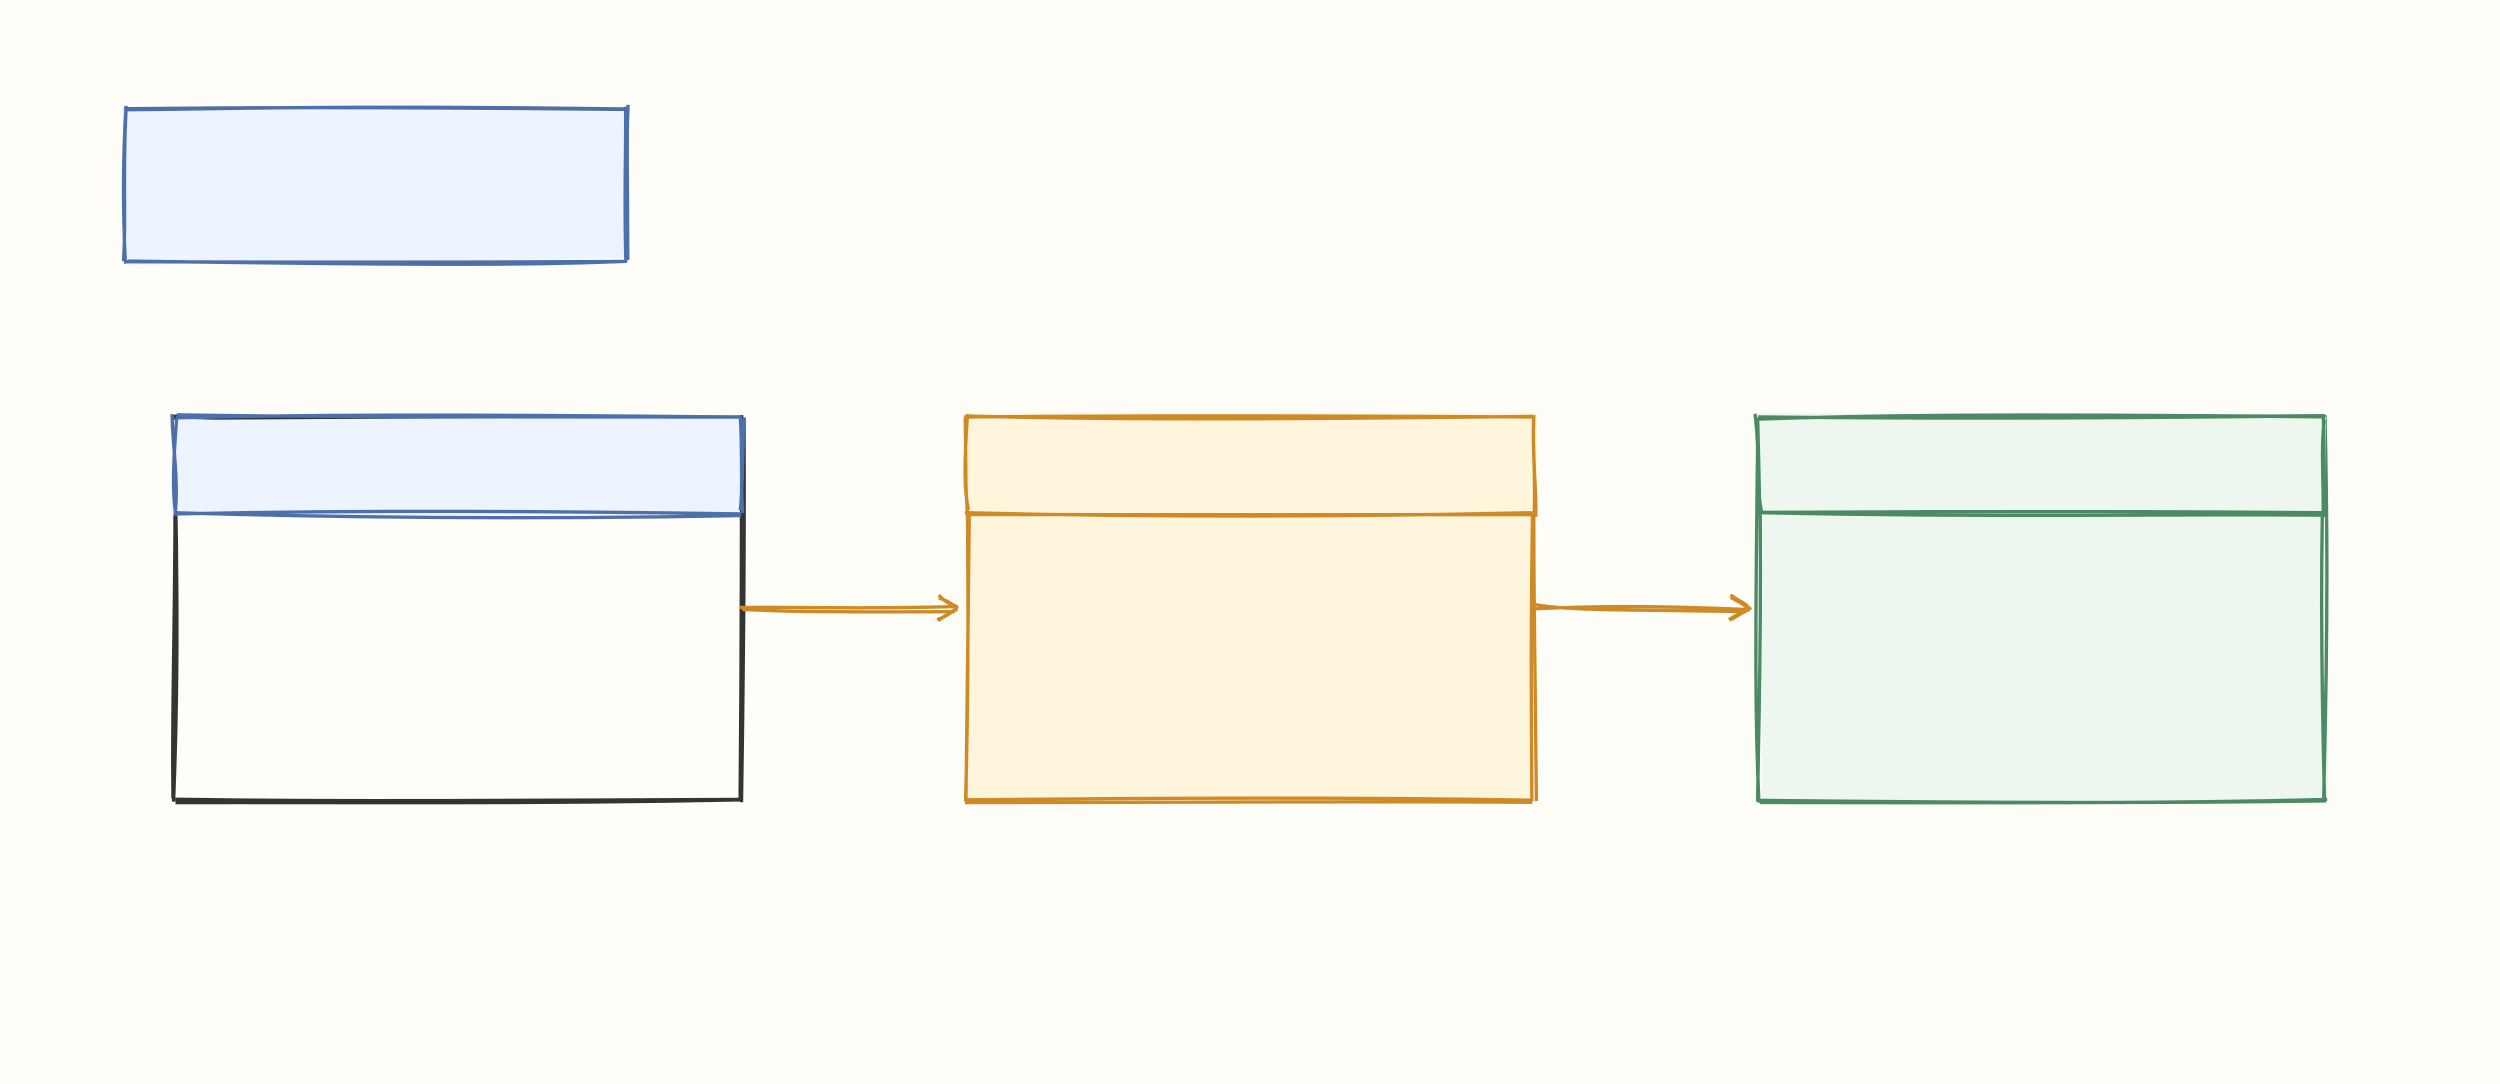
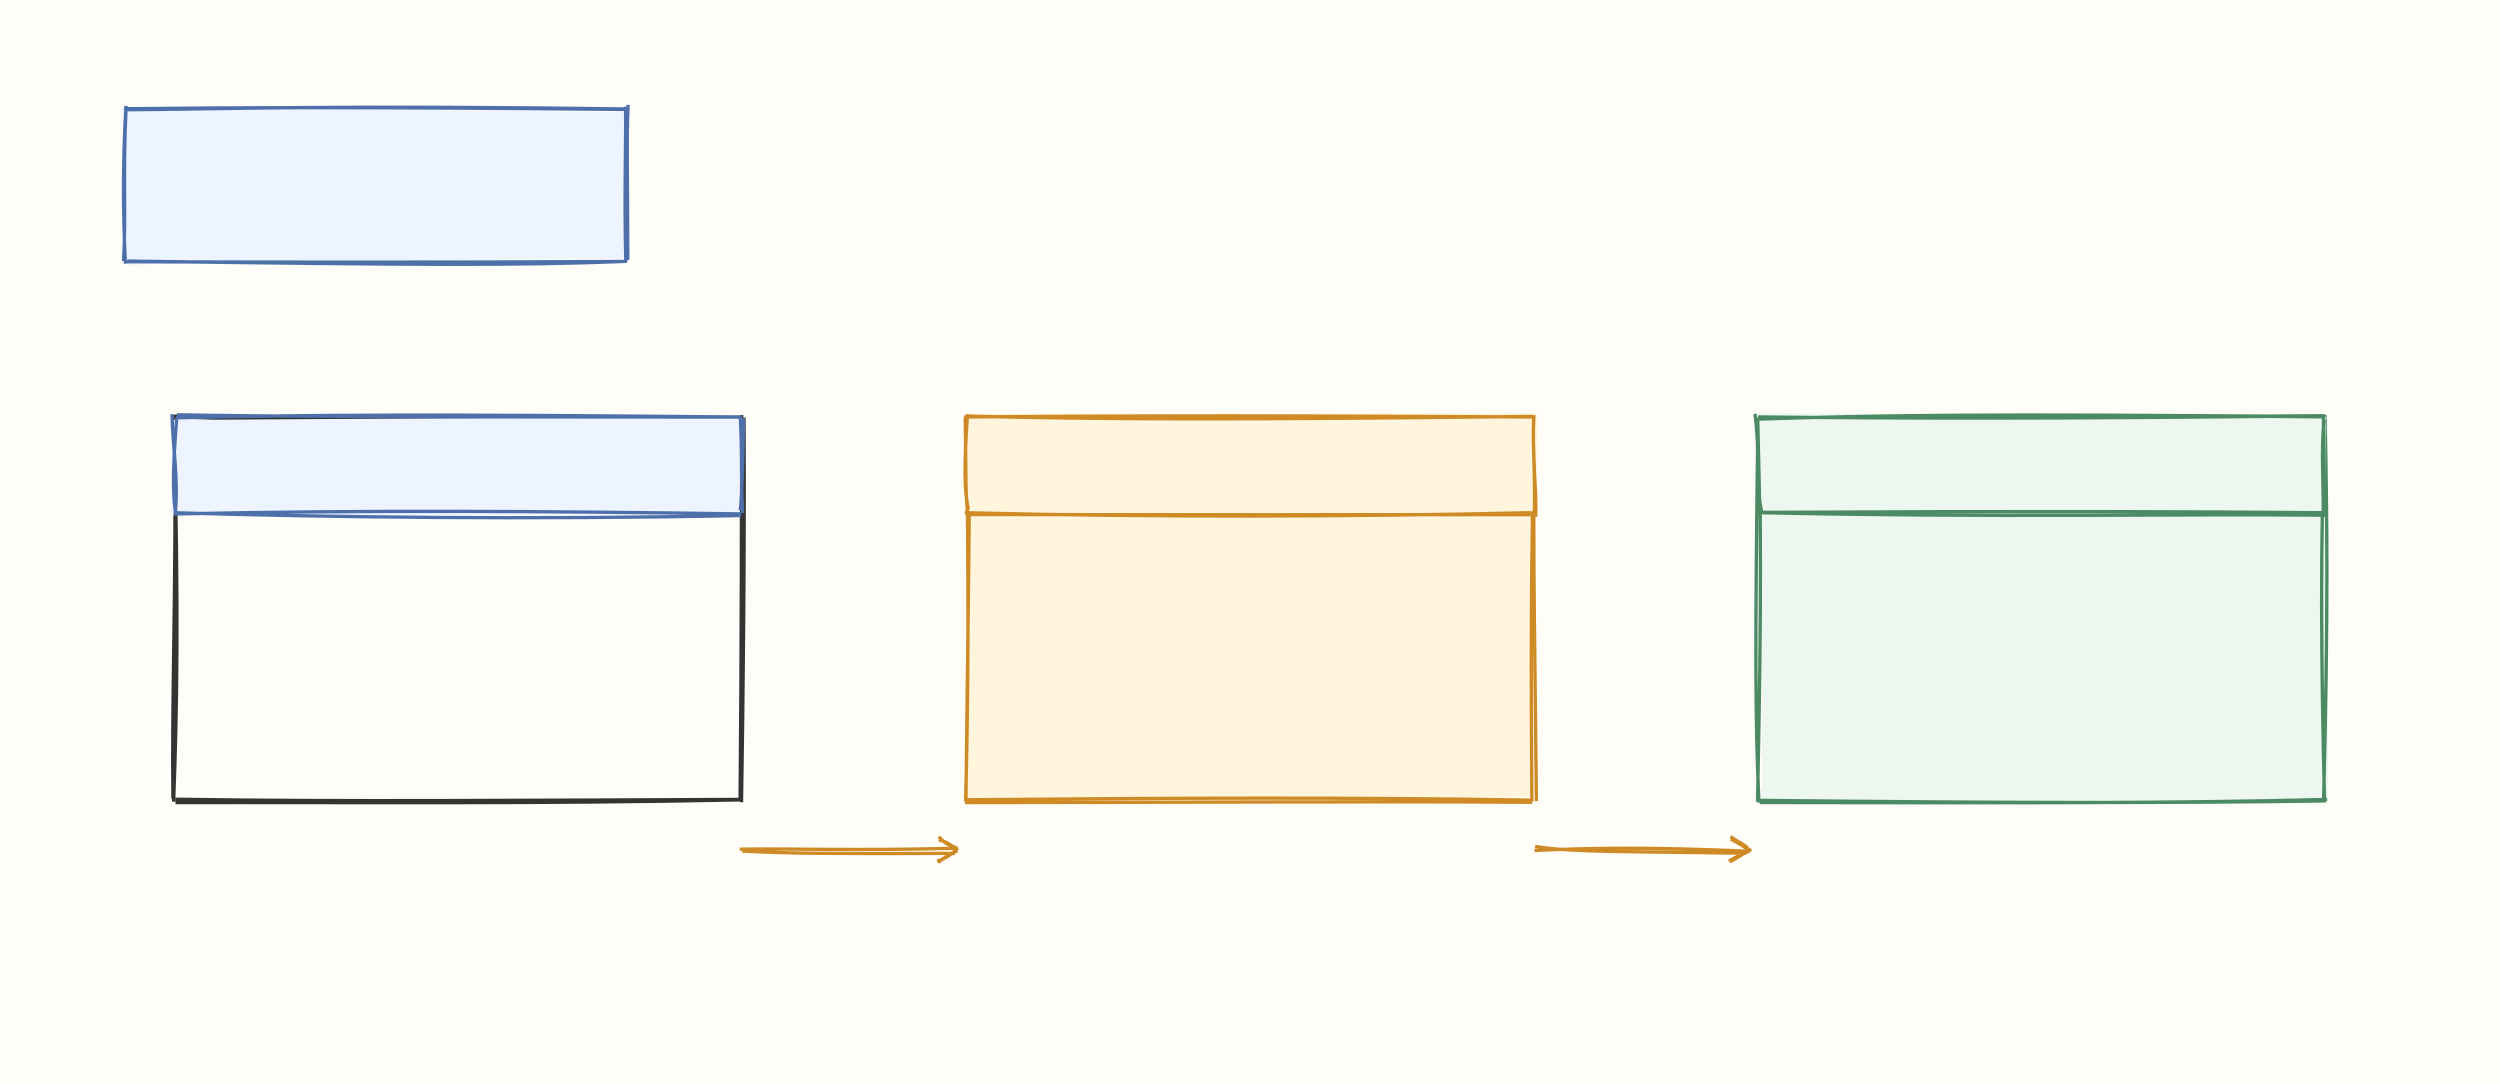
<svg xmlns="http://www.w3.org/2000/svg" width="1500" height="650" viewBox="0 0 1500 650">
  <rect width="1500" height="650" fill="#fffdf8" />
  <g>
    <path d="M73.08 64.306 L376.255 67.173 L375.304 154.881 L76.111 158.839" stroke="none" stroke-width="0" fill="#edf3ff" />
    <path d="M75.754 65.848 C134.72 65.489, 194.51 62.943, 374.302 65.345 M74.429 65.233 C141.792 64.576, 207.887 64.075, 374.489 65.662 M376.844 62.901 C375.809 86.487, 376.639 103.051, 376.669 155.957 M375.357 64.041 C375.638 88.66, 374.466 114.418, 375.488 157.423 M375.926 156.812 C311.205 159.442, 244.115 158.963, 76.616 156.645 M374.17 156.874 C262.149 157.534, 150.153 157.295, 75.826 157.037 M74.135 156.662 C75.712 128.779, 73.633 104.443, 75.71 63.553 M75.262 158.198 C73.39 122.749, 73.997 88.986, 75.529 66.186" stroke="#4d70aa" stroke-width="2" fill="none" />
  </g>
  <g>
    <path d="M107.396 250.259 L445.547 250.132 L445.644 480.409 L104.107 481.59" stroke="none" stroke-width="0" fill="#fffdf8" />
    <path d="M103.858 249.711 C172.057 253.953, 241.35 253.206, 443.451 251.539 M105.411 249.717 C177.112 251.167, 250.084 251.409, 444.357 250.422 M446.394 250.516 C446.907 334.524, 445.8 424.134, 444.904 481.333 M444.976 248.987 C444.756 315.717, 444.996 379.879, 444.05 480.533 M445.422 479.892 C323.957 482.483, 203.358 481.335, 105.292 481.572 M444.653 479.65 C322.994 480.104, 201.562 481.132, 105.312 479.535 M103.77 479.169 C102.976 417.029, 105.705 356.473, 104.916 251.978 M104.163 481.002 C106.216 425.807, 107.298 370.67, 104.396 250.898" stroke="#343434" stroke-width="2" fill="none" />
  </g>
  <g>
    <path d="M103.076 251.965 L444.401 249.906 L443.549 308.69 L102.817 309.029" stroke="none" stroke-width="0" fill="#edf3ff" />
    <path d="M106.144 248.882 C173.403 250.012, 242.504 250.151, 444.416 250.253 M105.692 250.728 C185.523 248.724, 265.472 248.511, 444.693 250.225 M446.084 250.907 C445.747 274.606, 445.275 297.875, 444.155 306.125 M444.129 249.05 C445.421 271.083, 444.532 291.234, 445.571 307.85 M444.665 309.322 C317.853 311.9, 192.954 310.317, 105.161 307.649 M444.698 308.335 C330.314 306.706, 217.778 305.917, 105.263 308.368 M105.088 309.085 C107.254 286.441, 103.586 269.207, 103.212 248.48 M105.477 309.177 C103.826 297.285, 103.306 284.748, 106.018 251.042" stroke="#4d70aa" stroke-width="2" fill="none" />
  </g>
  <g>
    <path d="M582.393 248.119 L918.693 247.865 L918.889 478.418 L580.613 480.78" stroke="none" stroke-width="0" fill="#fff4dc" />
    <path d="M579.316 251.022 C647.715 253.586, 715.099 252.093, 918.503 251.477 M580.021 250.234 C657.024 250.414, 734.968 250.899, 919.514 250.045 M920.749 248.992 C919.428 329.088, 921.295 412.229, 921.847 480.625 M920.973 248.995 C918.186 334.414, 918.666 418.778, 919.12 480.046 M919.245 481.385 C812.314 480.647, 707.117 481.551, 578.983 481.544 M920.105 480.1 C811.189 478.288, 704.324 478.744, 579.823 479.87 M579.58 480.378 C580.338 402.098, 581.716 326.986, 581.873 251.916 M579.346 480.984 C581.106 416.595, 581.23 354.36, 579.811 250.776" stroke="#ce8a24" stroke-width="2" fill="none" />
  </g>
  <g>
    <path d="M578.072 249.825 L922.348 247.638 L921.593 306.699 L579.324 308.219" stroke="none" stroke-width="0" fill="#fff4dc" />
    <path d="M578.402 250.193 C649.06 249.646, 716.254 249.038, 919.468 250.191 M580.302 249.645 C663.835 251.81, 748.756 251.84, 919.85 249.847 M920.325 249.114 C919.104 273.52, 922.131 294.488, 921.442 310.092 M920.301 249.058 C919.324 263.631, 921.117 278.1, 920.653 307.277 M918.487 307.614 C809.41 310.063, 696.713 310.532, 578.853 307.621 M920.15 308.785 C820.108 308.73, 720.54 308.969, 579.774 308.703 M581.041 305.707 C578.7 294.951, 578.243 281.868, 580.513 248.407 M580.693 309.155 C579.011 294.453, 579.763 279.173, 579.107 250.898" stroke="#ce8a24" stroke-width="2" fill="none" />
  </g>
  <g>
    <path d="M1057.389 250.778 L1396.64 250.397 L1396.933 481.227 L1057.12 479.969" stroke="none" stroke-width="0" fill="#edf7ef" />
    <path d="M1054.774 249.133 C1123.372 253.219, 1192.049 250.979, 1393.554 251.416 M1054.632 250.75 C1136.936 249.661, 1218.252 250.389, 1394.671 249.668 M1395.103 251.547 C1391.949 323.652, 1392.71 400.324, 1394.711 479.918 M1394.929 249.002 C1396.307 307.111, 1397.027 365.677, 1394.19 479.559 M1396.267 479.677 C1303.871 482.011, 1210.875 481.766, 1055.875 481.515 M1395.558 480.55 C1300.983 481.911, 1207.085 481.796, 1054.335 480.204 M1055.39 481.587 C1053.008 433.167, 1053.036 385.419, 1054.749 251.854 M1054.529 480.966 C1055.996 407.382, 1057.202 336.011, 1055.227 250.654" stroke="#4b8a63" stroke-width="2" fill="none" />
  </g>
  <g>
    <path d="M1053.068 247.684 L1395.495 250.17 L1394.838 309.508 L1055.831 307.408" stroke="none" stroke-width="0" fill="#edf7ef" />
    <path d="M1053.86 251.504 C1121.518 249.279, 1190.004 247.924, 1394.519 250.13 M1054.913 250.162 C1143.747 251.057, 1233.64 251.33, 1395.007 249.47 M1394.565 252.121 C1392.461 267.635, 1394.186 291.101, 1393.928 309.26 M1394.074 249.067 C1394.236 267.779, 1393.911 288.167, 1395.736 309.103 M1395.509 309.107 C1297.767 308.227, 1200.471 310.748, 1055.744 307.593 M1395.603 307.635 C1308.302 306.914, 1223.302 306.582, 1054.286 307.438 M1056.994 307.129 C1053.554 291.861, 1056.308 276.13, 1053.015 248.334 M1055.908 309.134 C1055.588 291.622, 1055.213 275.998, 1054.596 250.755" stroke="#4b8a63" stroke-width="2" fill="none" />
  </g>
  <g>
-     <path d="M445.349 365.666 C472.475 367.026, 496.561 367.346, 572.907 367.032 M443.864 364.501 C478.724 364.039, 511.607 365.494, 574.742 363.935" stroke="#ce8a24" stroke-width="2" fill="none" />
+     <path d="M445.349 510.666 C472.475 512.026, 496.561 512.346, 572.907 512.032 M443.864 509.501 C478.724 509.039, 511.607 510.494, 574.742 508.935" stroke="#ce8a24" stroke-width="2" fill="none" />
  </g>
  <g>
-     <path d="M574.284 364.596 C571.606 366.129, 570.948 368.626, 562.262 371.784 M574.5 365.713 C571.682 366.268, 567.899 368.657, 562.886 372.439" stroke="#ce8a24" stroke-width="2" fill="none" />
+     <path d="M574.284 509.596 C571.606 511.129, 570.948 513.626, 562.262 516.784 M574.5 510.713 C571.682 511.268, 567.899 513.657, 562.886 517.439" stroke="#ce8a24" stroke-width="2" fill="none" />
  </g>
  <g>
-     <path d="M573.324 363.726 C573.008 362.621, 568.788 363.36, 563.276 357.01 M574.795 365.095 C570.945 362.187, 568.283 360.257, 563.238 358.807" stroke="#ce8a24" stroke-width="2" fill="none" />
+     <path d="M573.324 508.726 C573.008 507.621, 568.788 508.36, 563.276 502.01 M574.795 510.095 C570.945 507.187, 568.283 505.257, 563.238 503.807" stroke="#ce8a24" stroke-width="2" fill="none" />
  </g>
  <g>
-     <path d="M921.036 362.833 C943.644 366.543, 974.451 365.743, 1047.984 366.94 M920.68 365.276 C955.954 363.708, 988.758 363.128, 1049.978 365.769" stroke="#ce8a24" stroke-width="2" fill="none" />
+     <path d="M921.036 507.833 C943.644 511.543, 974.451 510.743, 1047.984 511.94 M920.68 510.276 C955.954 508.708, 988.758 508.128, 1049.978 510.769" stroke="#ce8a24" stroke-width="2" fill="none" />
  </g>
  <g>
-     <path d="M1049.765 365.973 C1047.255 365.824, 1044.578 367.537, 1037.316 371.72 M1050.771 364.575 C1046.825 366.521, 1043.27 369.255, 1038.051 372.043" stroke="#ce8a24" stroke-width="2" fill="none" />
+     <path d="M1049.765 510.973 C1047.255 510.824, 1044.578 512.537, 1037.316 516.72 M1050.771 509.575 C1046.825 511.521, 1043.27 514.255, 1038.051 517.043" stroke="#ce8a24" stroke-width="2" fill="none" />
  </g>
  <g>
-     <path d="M1048.805 365.102 C1048.706 362.315, 1045.826 362.27, 1038.33 356.945 M1049.386 365.638 C1046.133 362.258, 1042.019 360.492, 1038.403 358.411" stroke="#ce8a24" stroke-width="2" fill="none" />
+     <path d="M1048.805 510.102 C1048.706 507.315, 1045.826 507.27, 1038.33 501.945 M1049.386 510.638 C1046.133 507.258, 1042.019 505.492, 1038.403 503.411" stroke="#ce8a24" stroke-width="2" fill="none" />
  </g>
</svg>
